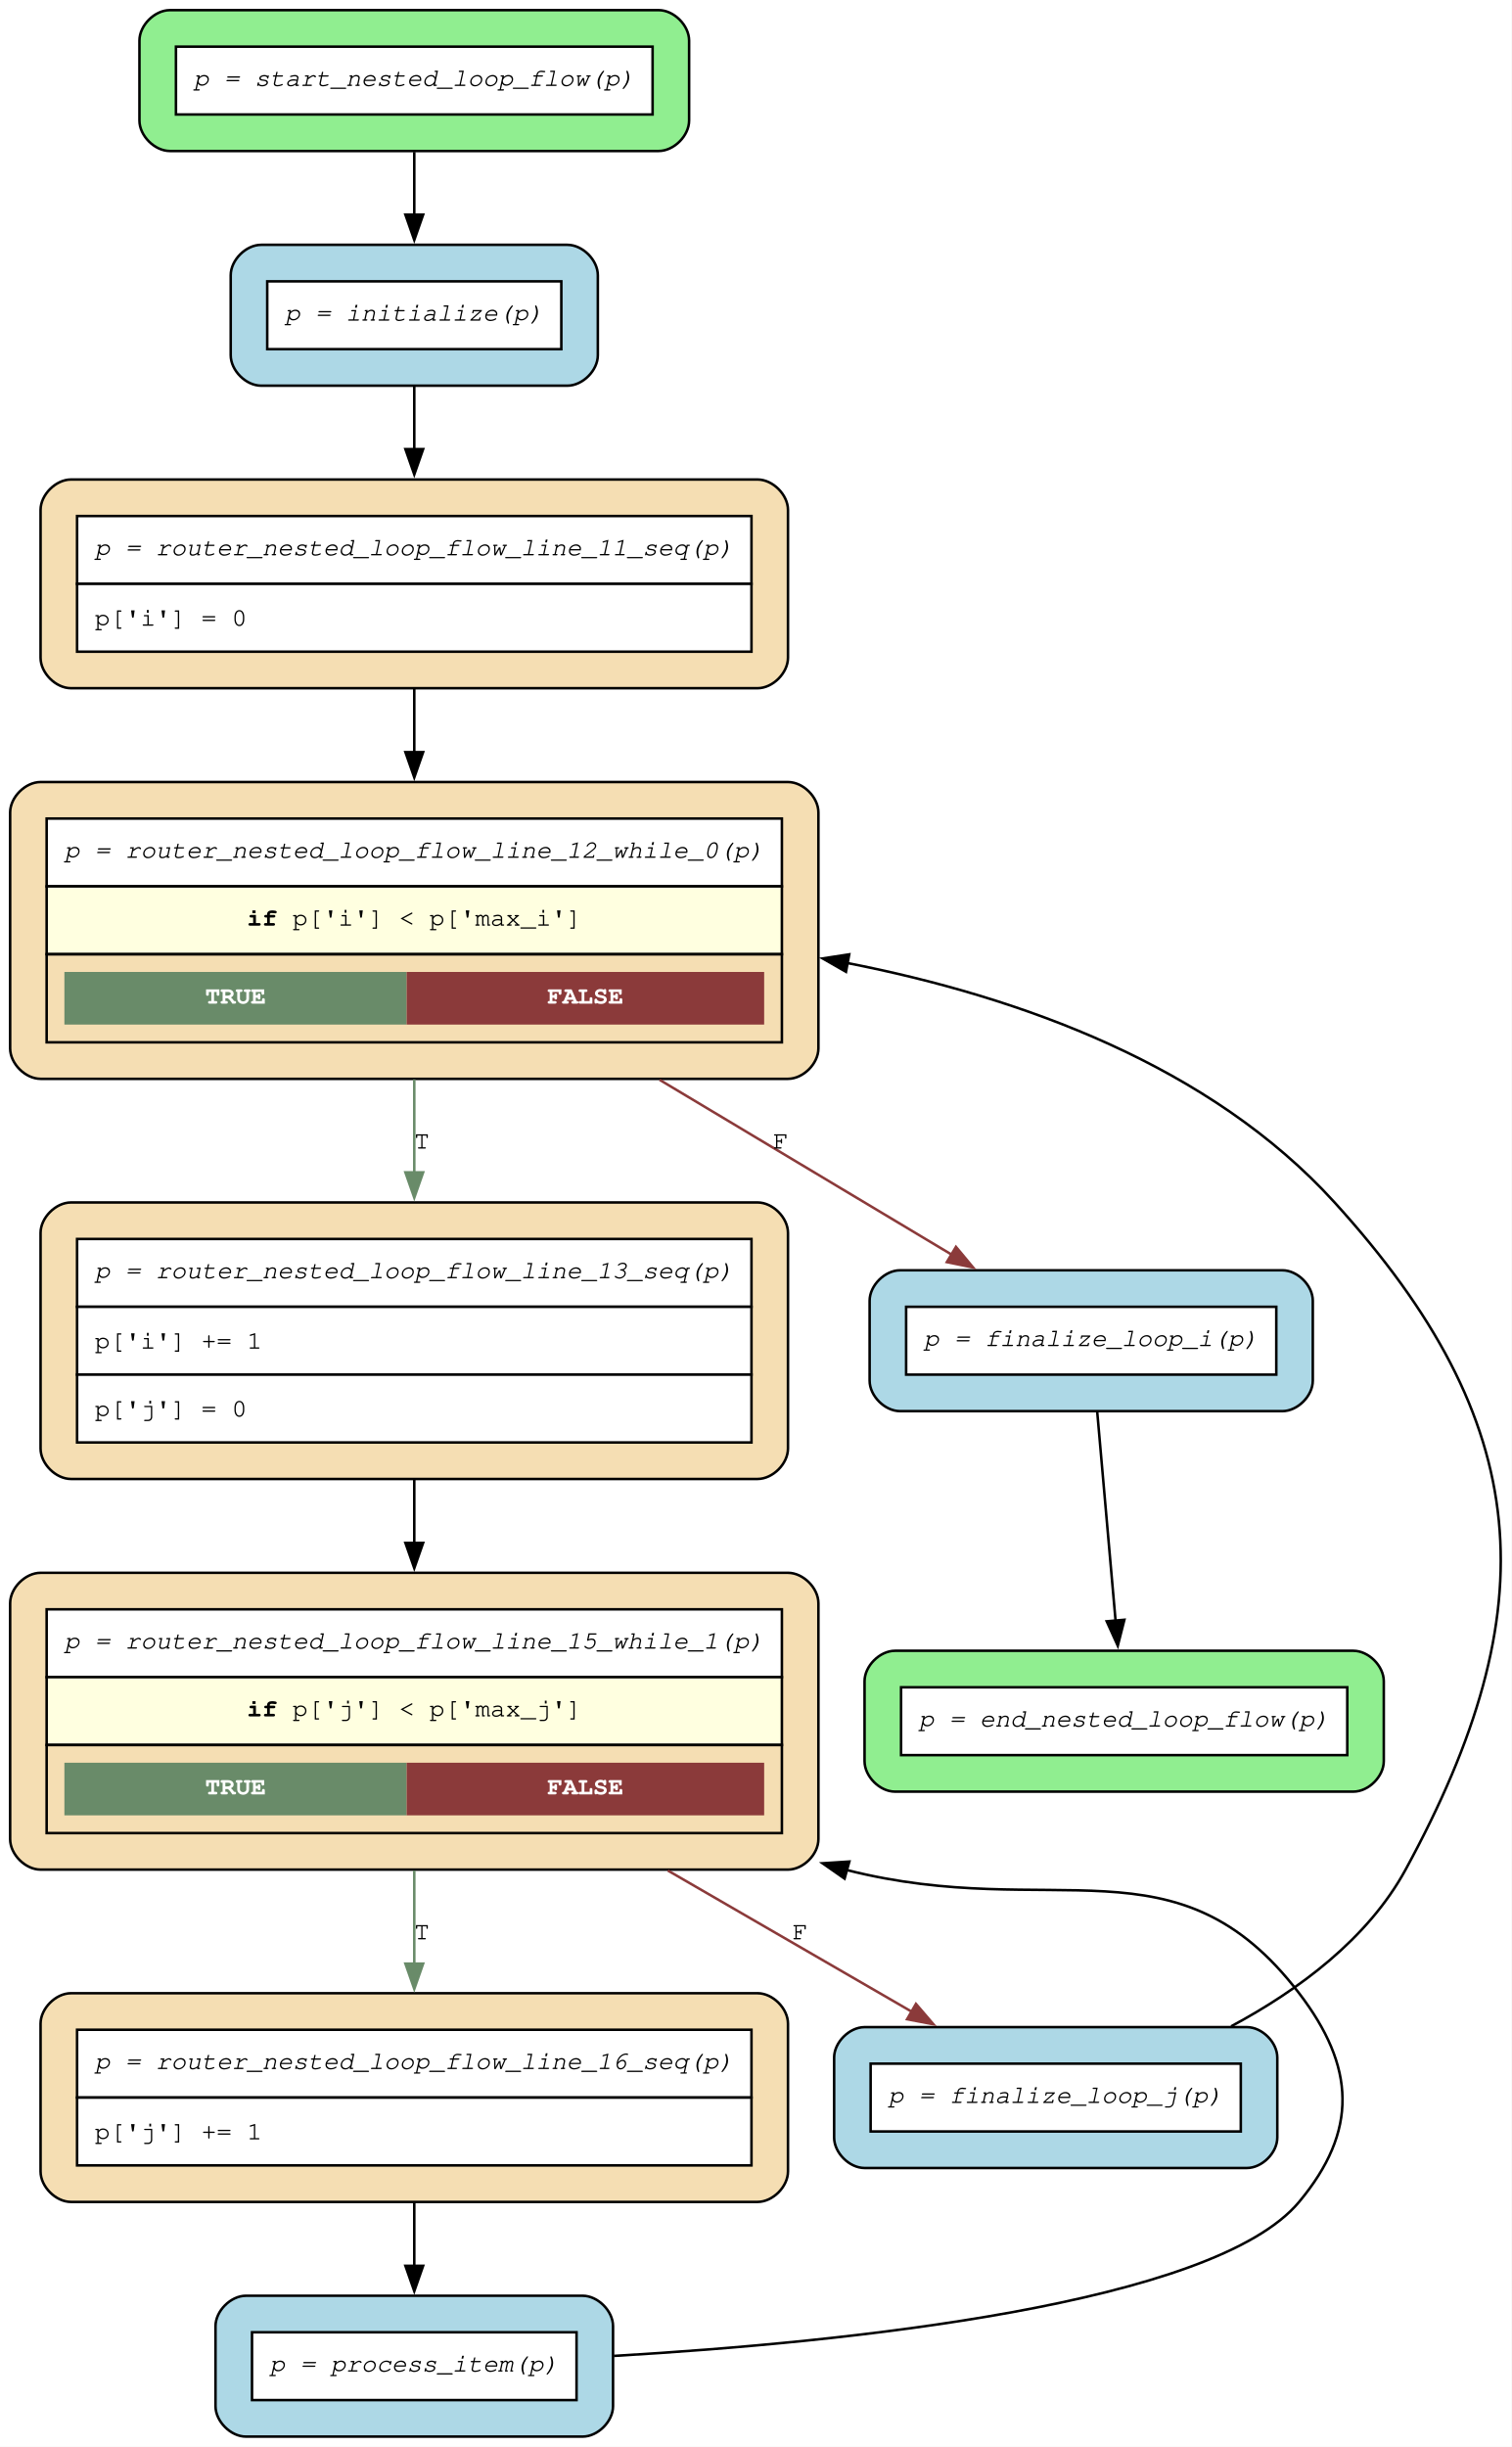
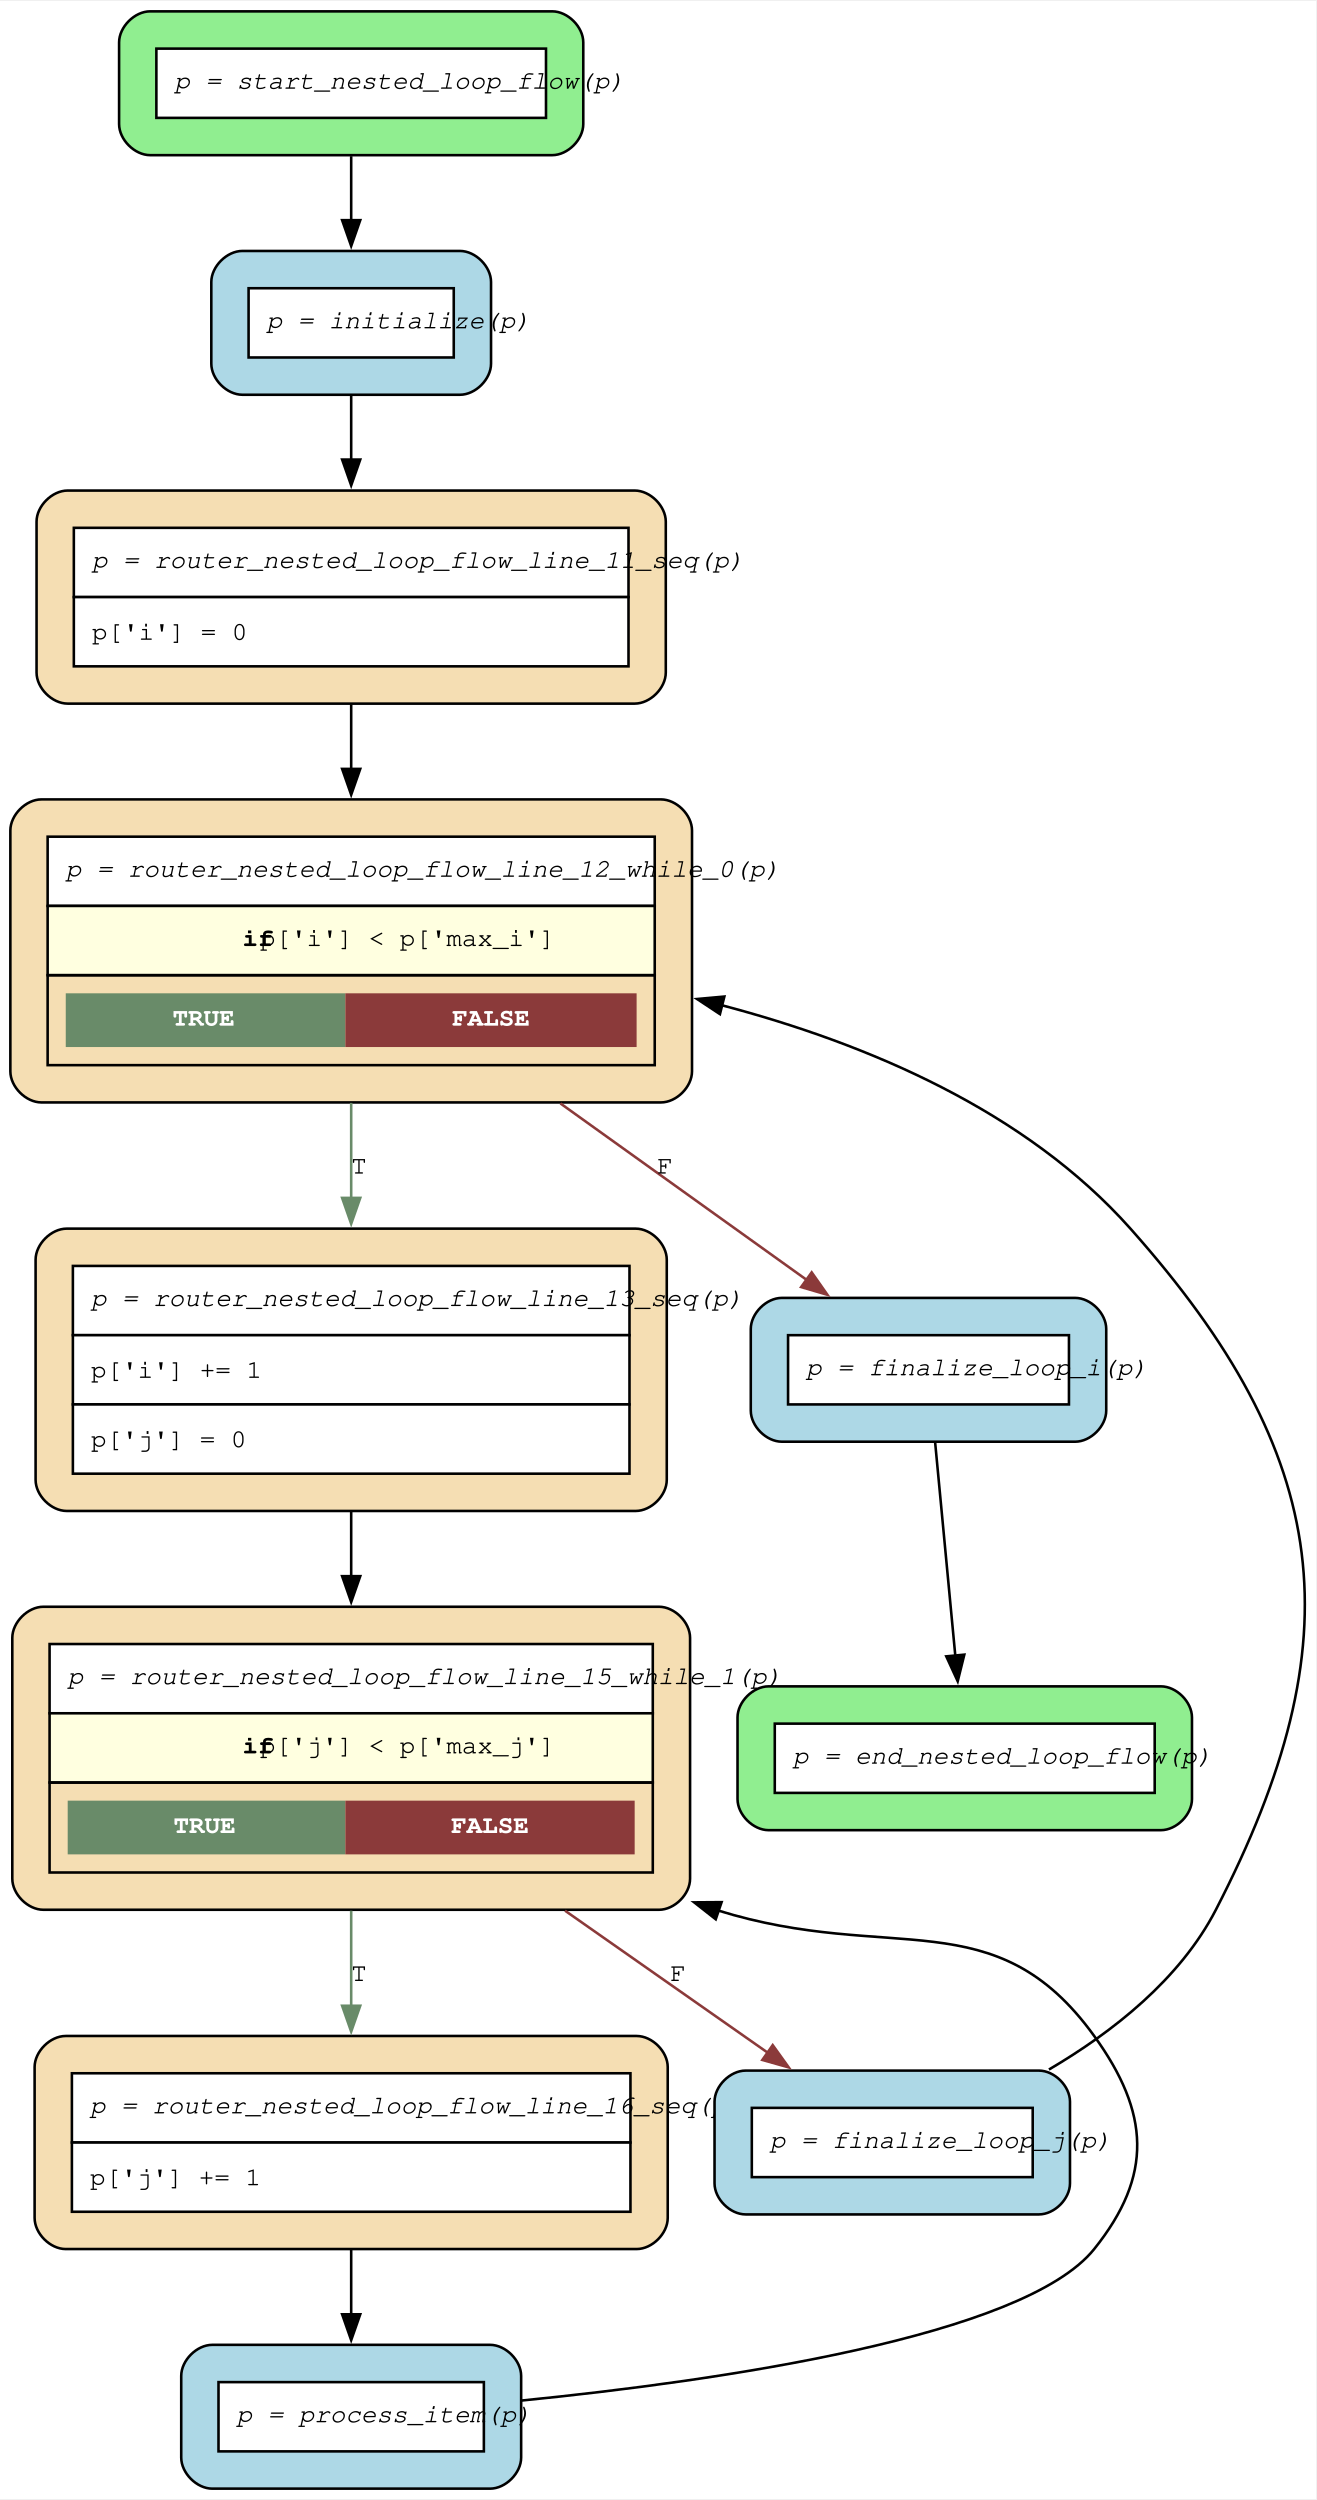
- <svg xmlns="http://www.w3.org/2000/svg" width="596pt" height="965pt" viewBox="0.00 0.00 596.00 965.00">
+ <svg xmlns="http://www.w3.org/2000/svg" width="508pt" height="965pt" viewBox="0.00 0.00 508.35 964.90">
  <g id="graph0" class="graph" transform="scale(1 1) rotate(0) translate(4 960.9)">
-     <polygon fill="white" stroke="none" points="-4,4 -4,-960.9 592.21,-960.9 592.21,4 -4,4" />
+     <polygon fill="white" stroke="none" points="-4,4 -4,-960.9 504.35,-960.9 504.35,4 -4,4" />
    <g id="node1" class="node">
-       <path fill="lightgreen" stroke="black" d="M255.8,-956.9C255.8,-956.9 63,-956.9 63,-956.9 57,-956.9 51,-950.9 51,-944.9 51,-944.9 51,-913.35 51,-913.35 51,-907.35 57,-901.35 63,-901.35 63,-901.35 255.8,-901.35 255.8,-901.35 261.8,-901.35 267.8,-907.35 267.8,-913.35 267.8,-913.35 267.8,-944.9 267.8,-944.9 267.8,-950.9 261.8,-956.9 255.8,-956.9" />
-       <polygon fill="white" stroke="none" points="65.4,-915.75 65.4,-942.5 253.4,-942.5 253.4,-915.75 65.4,-915.75" />
-       <polygon fill="none" stroke="black" points="65.4,-915.75 65.4,-942.5 253.4,-942.5 253.4,-915.75 65.4,-915.75" />
-       <text xml:space="preserve" text-anchor="start" x="72.4" y="-927" font-family="Courier,monospace" font-style="italic" font-size="10.00">p = start_nested_loop_flow(p)</text>
+       <path fill="lightgreen" stroke="black" d="M209.3,-956.9C209.3,-956.9 54,-956.9 54,-956.9 48,-956.9 42,-950.9 42,-944.9 42,-944.9 42,-913.35 42,-913.35 42,-907.35 48,-901.35 54,-901.35 54,-901.35 209.3,-901.35 209.3,-901.35 215.3,-901.35 221.3,-907.35 221.3,-913.35 221.3,-913.35 221.3,-944.9 221.3,-944.9 221.3,-950.9 215.3,-956.9 209.3,-956.9" />
+       <polygon fill="white" stroke="none" points="56.4,-915.75 56.4,-942.5 206.9,-942.5 206.9,-915.75 56.4,-915.75" />
+       <polygon fill="none" stroke="black" points="56.4,-915.75 56.4,-942.5 206.9,-942.5 206.9,-915.75 56.4,-915.75" />
+       <text text-anchor="start" x="63.4" y="-927" font-family="Courier,monospace" font-style="italic" font-size="10.00">p = start_nested_loop_flow(p)</text>
    </g>
    <g id="node10" class="node">
-       <path fill="lightblue" stroke="black" d="M219.8,-864.35C219.8,-864.35 99,-864.35 99,-864.35 93,-864.35 87,-858.35 87,-852.35 87,-852.35 87,-820.8 87,-820.8 87,-814.8 93,-808.8 99,-808.8 99,-808.8 219.8,-808.8 219.8,-808.8 225.8,-808.8 231.8,-814.8 231.8,-820.8 231.8,-820.8 231.8,-852.35 231.8,-852.35 231.8,-858.35 225.8,-864.35 219.8,-864.35" />
-       <polygon fill="white" stroke="none" points="101.4,-823.2 101.4,-849.95 217.4,-849.95 217.4,-823.2 101.4,-823.2" />
-       <polygon fill="none" stroke="black" points="101.4,-823.2 101.4,-849.95 217.4,-849.95 217.4,-823.2 101.4,-823.2" />
-       <text xml:space="preserve" text-anchor="start" x="108.4" y="-834.45" font-family="Courier,monospace" font-style="italic" font-size="10.00">p = initialize(p)</text>
+       <path fill="lightblue" stroke="black" d="M173.67,-864.35C173.67,-864.35 89.62,-864.35 89.62,-864.35 83.62,-864.35 77.62,-858.35 77.62,-852.35 77.62,-852.35 77.62,-820.8 77.62,-820.8 77.62,-814.8 83.62,-808.8 89.62,-808.8 89.62,-808.8 173.67,-808.8 173.67,-808.8 179.67,-808.8 185.67,-814.8 185.67,-820.8 185.67,-820.8 185.67,-852.35 185.67,-852.35 185.67,-858.35 179.67,-864.35 173.67,-864.35" />
+       <polygon fill="white" stroke="none" points="92.02,-823.2 92.02,-849.95 171.27,-849.95 171.27,-823.2 92.02,-823.2" />
+       <polygon fill="none" stroke="black" points="92.02,-823.2 92.02,-849.95 171.27,-849.95 171.27,-823.2 92.02,-823.2" />
+       <text text-anchor="start" x="99.02" y="-834.45" font-family="Courier,monospace" font-style="italic" font-size="10.00">p = initialize(p)</text>
    </g>
    <g id="edge12" class="edge">
-       <path fill="none" stroke="black" d="M159.4,-900.96C159.4,-893.17 159.4,-884.52 159.4,-876.18" />
-       <polygon fill="black" stroke="black" points="162.9,-876.24 159.4,-866.24 155.9,-876.24 162.9,-876.24" />
+       <path fill="none" stroke="black" d="M131.65,-900.96C131.65,-893.17 131.65,-884.52 131.65,-876.18" />
+       <polygon fill="black" stroke="black" points="135.15,-876.24 131.65,-866.24 128.15,-876.24 135.15,-876.24" />
    </g>
    <g id="node2" class="node">
-       <path fill="wheat" stroke="black" d="M294.8,-174.85C294.8,-174.85 24,-174.85 24,-174.85 18,-174.85 12,-168.85 12,-162.85 12,-162.85 12,-104.55 12,-104.55 12,-98.55 18,-92.55 24,-92.55 24,-92.55 294.8,-92.55 294.8,-92.55 300.8,-92.55 306.8,-98.55 306.8,-104.55 306.8,-104.55 306.8,-162.85 306.8,-162.85 306.8,-168.85 300.8,-174.85 294.8,-174.85" />
-       <polygon fill="white" stroke="none" points="26.4,-133.7 26.4,-160.45 292.4,-160.45 292.4,-133.7 26.4,-133.7" />
-       <polygon fill="none" stroke="black" points="26.4,-133.7 26.4,-160.45 292.4,-160.45 292.4,-133.7 26.4,-133.7" />
-       <text xml:space="preserve" text-anchor="start" x="33.4" y="-144.95" font-family="Courier,monospace" font-style="italic" font-size="10.00">p = router_nested_loop_flow_line_16_seq(p)</text>
-       <polygon fill="white" stroke="none" points="26.4,-106.95 26.4,-133.7 292.4,-133.7 292.4,-106.95 26.4,-106.95" />
-       <polygon fill="none" stroke="black" points="26.4,-106.95 26.4,-133.7 292.4,-133.7 292.4,-106.95 26.4,-106.95" />
-       <text xml:space="preserve" text-anchor="start" x="33.4" y="-117.2" font-family="Courier,monospace" font-size="10.00">p['j'] += 1</text>
+       <path fill="wheat" stroke="black" d="M241.92,-174.85C241.92,-174.85 21.37,-174.85 21.37,-174.85 15.37,-174.85 9.37,-168.85 9.37,-162.85 9.37,-162.85 9.37,-104.55 9.37,-104.55 9.37,-98.55 15.37,-92.55 21.37,-92.55 21.37,-92.55 241.92,-92.55 241.92,-92.55 247.92,-92.55 253.92,-98.55 253.92,-104.55 253.92,-104.55 253.92,-162.85 253.92,-162.85 253.92,-168.85 247.92,-174.85 241.92,-174.85" />
+       <polygon fill="white" stroke="none" points="23.77,-133.7 23.77,-160.45 239.52,-160.45 239.52,-133.7 23.77,-133.7" />
+       <polygon fill="none" stroke="black" points="23.77,-133.7 23.77,-160.45 239.52,-160.45 239.52,-133.7 23.77,-133.7" />
+       <text text-anchor="start" x="30.77" y="-144.95" font-family="Courier,monospace" font-style="italic" font-size="10.00">p = router_nested_loop_flow_line_16_seq(p)</text>
+       <polygon fill="white" stroke="none" points="23.77,-106.95 23.77,-133.7 239.52,-133.7 239.52,-106.95 23.77,-106.95" />
+       <polygon fill="none" stroke="black" points="23.77,-106.95 23.77,-133.7 239.52,-133.7 239.52,-106.95 23.77,-106.95" />
+       <text text-anchor="start" x="30.77" y="-117.2" font-family="Courier,monospace" font-size="10.00">p['j'] += 1</text>
    </g>
    <g id="node11" class="node">
-       <path fill="lightblue" stroke="black" d="M225.8,-55.55C225.8,-55.55 93,-55.55 93,-55.55 87,-55.55 81,-49.55 81,-43.55 81,-43.55 81,-12 81,-12 81,-6 87,0 93,0 93,0 225.8,0 225.8,0 231.8,0 237.8,-6 237.8,-12 237.8,-12 237.8,-43.55 237.8,-43.55 237.8,-49.55 231.8,-55.55 225.8,-55.55" />
-       <polygon fill="white" stroke="none" points="95.4,-14.4 95.4,-41.15 223.4,-41.15 223.4,-14.4 95.4,-14.4" />
-       <polygon fill="none" stroke="black" points="95.4,-14.4 95.4,-41.15 223.4,-41.15 223.4,-14.4 95.4,-14.4" />
-       <text xml:space="preserve" text-anchor="start" x="102.4" y="-25.65" font-family="Courier,monospace" font-style="italic" font-size="10.00">p = process_item(p)</text>
+       <path fill="lightblue" stroke="black" d="M185.3,-55.55C185.3,-55.55 78,-55.55 78,-55.55 72,-55.55 66,-49.55 66,-43.55 66,-43.55 66,-12 66,-12 66,-6 72,0 78,0 78,0 185.3,0 185.3,0 191.3,0 197.3,-6 197.3,-12 197.3,-12 197.3,-43.55 197.3,-43.55 197.3,-49.55 191.3,-55.55 185.3,-55.55" />
+       <polygon fill="white" stroke="none" points="80.4,-14.4 80.4,-41.15 182.9,-41.15 182.9,-14.4 80.4,-14.4" />
+       <polygon fill="none" stroke="black" points="80.4,-14.4 80.4,-41.15 182.9,-41.15 182.9,-14.4 80.4,-14.4" />
+       <text text-anchor="start" x="87.4" y="-25.65" font-family="Courier,monospace" font-style="italic" font-size="10.00">p = process_item(p)</text>
    </g>
    <g id="edge11" class="edge">
-       <path fill="none" stroke="black" d="M159.4,-92.22C159.4,-84.03 159.4,-75.43 159.4,-67.31" />
-       <polygon fill="black" stroke="black" points="162.9,-67.35 159.4,-57.35 155.9,-67.35 162.9,-67.35" />
+       <path fill="none" stroke="black" d="M131.65,-92.22C131.65,-84.03 131.65,-75.43 131.65,-67.31" />
+       <polygon fill="black" stroke="black" points="135.15,-67.35 131.65,-57.35 128.15,-67.35 135.15,-67.35" />
    </g>
    <g id="node3" class="node">
-       <path fill="wheat" stroke="black" d="M306.8,-340.65C306.8,-340.65 12,-340.65 12,-340.65 6,-340.65 0,-334.65 0,-328.65 0,-328.65 0,-235.6 0,-235.6 0,-229.6 6,-223.6 12,-223.6 12,-223.6 306.8,-223.6 306.8,-223.6 312.8,-223.6 318.8,-229.6 318.8,-235.6 318.8,-235.6 318.8,-328.65 318.8,-328.65 318.8,-334.65 312.8,-340.65 306.8,-340.65" />
-       <polygon fill="white" stroke="none" points="14.4,-299.5 14.4,-326.25 304.4,-326.25 304.4,-299.5 14.4,-299.5" />
-       <polygon fill="none" stroke="black" points="14.4,-299.5 14.4,-326.25 304.4,-326.25 304.4,-299.5 14.4,-299.5" />
-       <text xml:space="preserve" text-anchor="start" x="21.4" y="-310.75" font-family="Courier,monospace" font-style="italic" font-size="10.00">p = router_nested_loop_flow_line_15_while_1(p)</text>
-       <polygon fill="lightyellow" stroke="none" points="14.4,-272.75 14.4,-299.5 304.4,-299.5 304.4,-272.75 14.4,-272.75" />
-       <polygon fill="none" stroke="black" points="14.4,-272.75 14.4,-299.5 304.4,-299.5 304.4,-272.75 14.4,-272.75" />
-       <text xml:space="preserve" text-anchor="start" x="93.4" y="-284" font-family="Courier,monospace" font-weight="bold" font-size="10.00">if</text>
-       <text xml:space="preserve" text-anchor="start" x="105.4" y="-284" font-family="Courier,monospace" font-size="10.00"> p['j'] &lt; p['max_j']</text>
-       <polygon fill="none" stroke="black" points="14.4,-238 14.4,-272.75 304.4,-272.75 304.4,-238 14.4,-238" />
-       <polygon fill="#698b69" stroke="none" points="21.4,-245 21.4,-265.75 156.4,-265.75 156.4,-245 21.4,-245" />
-       <text xml:space="preserve" text-anchor="start" x="76.9" y="-253.25" font-family="Courier,monospace" font-weight="bold" font-size="10.00" fill="white">TRUE</text>
-       <polygon fill="#8b3a3a" stroke="none" points="156.4,-245 156.4,-265.75 297.4,-265.75 297.4,-245 156.4,-245" />
-       <text xml:space="preserve" text-anchor="start" x="211.9" y="-253.25" font-family="Courier,monospace" font-weight="bold" font-size="10.00" fill="white">FALSE</text>
+       <path fill="wheat" stroke="black" d="M250.55,-340.65C250.55,-340.65 12.75,-340.65 12.75,-340.65 6.75,-340.65 0.75,-334.65 0.75,-328.65 0.75,-328.65 0.75,-235.6 0.75,-235.6 0.75,-229.6 6.75,-223.6 12.75,-223.6 12.75,-223.6 250.55,-223.6 250.55,-223.6 256.55,-223.6 262.55,-229.6 262.55,-235.6 262.55,-235.6 262.55,-328.65 262.55,-328.65 262.55,-334.65 256.55,-340.65 250.55,-340.65" />
+       <polygon fill="white" stroke="none" points="15.15,-299.5 15.15,-326.25 248.15,-326.25 248.15,-299.5 15.15,-299.5" />
+       <polygon fill="none" stroke="black" points="15.15,-299.5 15.15,-326.25 248.15,-326.25 248.15,-299.5 15.15,-299.5" />
+       <text text-anchor="start" x="22.15" y="-310.75" font-family="Courier,monospace" font-style="italic" font-size="10.00">p = router_nested_loop_flow_line_15_while_1(p)</text>
+       <polygon fill="lightyellow" stroke="none" points="15.15,-272.75 15.15,-299.5 248.15,-299.5 248.15,-272.75 15.15,-272.75" />
+       <polygon fill="none" stroke="black" points="15.15,-272.75 15.15,-299.5 248.15,-299.5 248.15,-272.75 15.15,-272.75" />
+       <text text-anchor="start" x="89.65" y="-284" font-family="Courier,monospace" font-weight="bold" font-size="10.00">if</text>
+       <text text-anchor="start" x="96.4" y="-284" font-family="Courier,monospace" font-size="10.00"> p['j'] &lt; p['max_j']</text>
+       <polygon fill="none" stroke="black" points="15.15,-238 15.15,-272.75 248.15,-272.75 248.15,-238 15.15,-238" />
+       <polygon fill="#698b69" stroke="none" points="22.15,-245 22.15,-265.75 129.4,-265.75 129.4,-245 22.15,-245" />
+       <text text-anchor="start" x="63.02" y="-253.25" font-family="Courier,monospace" font-weight="bold" font-size="10.00" fill="white">TRUE</text>
+       <polygon fill="#8b3a3a" stroke="none" points="129.4,-245 129.4,-265.75 241.15,-265.75 241.15,-245 129.4,-245" />
+       <text text-anchor="start" x="170.27" y="-253.25" font-family="Courier,monospace" font-weight="bold" font-size="10.00" fill="white">FALSE</text>
    </g>
    <g id="edge10" class="edge">
-       <path fill="none" stroke="#698b69" d="M159.4,-223.25C159.4,-211.02 159.4,-198.18 159.4,-186.2" />
-       <polygon fill="#698b69" stroke="#698b69" points="162.9,-186.53 159.4,-176.53 155.9,-186.53 162.9,-186.53" />
-       <text xml:space="preserve" text-anchor="middle" x="162.4" y="-196.1" font-family="Courier,monospace" font-size="10.00">T</text>
+       <path fill="none" stroke="#698b69" d="M131.65,-223.25C131.65,-211.02 131.65,-198.18 131.65,-186.2" />
+       <polygon fill="#698b69" stroke="#698b69" points="135.15,-186.53 131.65,-176.53 128.15,-186.53 135.15,-186.53" />
+       <text text-anchor="middle" x="134.65" y="-196.1" font-family="Courier,monospace" font-size="10.00">T</text>
    </g>
    <g id="node9" class="node">
-       <path fill="lightblue" stroke="black" d="M487.8,-161.48C487.8,-161.48 337,-161.48 337,-161.48 331,-161.48 325,-155.48 325,-149.48 325,-149.48 325,-117.93 325,-117.93 325,-111.93 331,-105.93 337,-105.93 337,-105.93 487.8,-105.93 487.8,-105.93 493.8,-105.93 499.8,-111.93 499.8,-117.93 499.8,-117.93 499.8,-149.48 499.8,-149.48 499.8,-155.48 493.8,-161.48 487.8,-161.48" />
-       <polygon fill="white" stroke="none" points="339.4,-120.33 339.4,-147.08 485.4,-147.08 485.4,-120.33 339.4,-120.33" />
-       <polygon fill="none" stroke="black" points="339.4,-120.33 339.4,-147.08 485.4,-147.08 485.4,-120.33 339.4,-120.33" />
-       <text xml:space="preserve" text-anchor="start" x="346.4" y="-131.58" font-family="Courier,monospace" font-style="italic" font-size="10.00">p = finalize_loop_j(p)</text>
+       <path fill="lightblue" stroke="black" d="M397.3,-161.48C397.3,-161.48 284,-161.48 284,-161.48 278,-161.48 272,-155.48 272,-149.48 272,-149.48 272,-117.93 272,-117.93 272,-111.93 278,-105.93 284,-105.93 284,-105.93 397.3,-105.93 397.3,-105.93 403.3,-105.93 409.3,-111.93 409.3,-117.93 409.3,-117.93 409.3,-149.48 409.3,-149.48 409.3,-155.48 403.3,-161.48 397.3,-161.48" />
+       <polygon fill="white" stroke="none" points="286.4,-120.33 286.4,-147.08 394.9,-147.08 394.9,-120.33 286.4,-120.33" />
+       <polygon fill="none" stroke="black" points="286.4,-120.33 286.4,-147.08 394.9,-147.08 394.9,-120.33 286.4,-120.33" />
+       <text text-anchor="start" x="293.4" y="-131.58" font-family="Courier,monospace" font-style="italic" font-size="10.00">p = finalize_loop_j(p)</text>
    </g>
    <g id="edge9" class="edge">
-       <path fill="none" stroke="#8b3a3a" d="M259.39,-223.25C292.13,-204.3 327.36,-183.92 355.74,-167.49" />
-       <polygon fill="#8b3a3a" stroke="#8b3a3a" points="357.27,-170.65 364.17,-162.61 353.77,-164.59 357.27,-170.65" />
-       <text xml:space="preserve" text-anchor="middle" x="311.56" y="-196.1" font-family="Courier,monospace" font-size="10.00">F</text>
+       <path fill="none" stroke="#8b3a3a" d="M214.25,-223.25C240.83,-204.64 269.38,-184.63 292.61,-168.35" />
+       <polygon fill="#8b3a3a" stroke="#8b3a3a" points="294.47,-171.33 300.65,-162.72 290.46,-165.59 294.47,-171.33" />
+       <text text-anchor="middle" x="257.87" y="-196.1" font-family="Courier,monospace" font-size="10.00">F</text>
    </g>
    <g id="node4" class="node">
-       <path fill="wheat" stroke="black" d="M294.8,-486.7C294.8,-486.7 24,-486.7 24,-486.7 18,-486.7 12,-480.7 12,-474.7 12,-474.7 12,-389.65 12,-389.65 12,-383.65 18,-377.65 24,-377.65 24,-377.65 294.8,-377.65 294.8,-377.65 300.8,-377.65 306.8,-383.65 306.8,-389.65 306.8,-389.65 306.8,-474.7 306.8,-474.7 306.8,-480.7 300.8,-486.7 294.8,-486.7" />
-       <polygon fill="white" stroke="none" points="26.4,-445.55 26.4,-472.3 292.4,-472.3 292.4,-445.55 26.4,-445.55" />
-       <polygon fill="none" stroke="black" points="26.4,-445.55 26.4,-472.3 292.4,-472.3 292.4,-445.55 26.4,-445.55" />
-       <text xml:space="preserve" text-anchor="start" x="33.4" y="-456.8" font-family="Courier,monospace" font-style="italic" font-size="10.00">p = router_nested_loop_flow_line_13_seq(p)</text>
-       <polygon fill="white" stroke="none" points="26.4,-418.8 26.4,-445.55 292.4,-445.55 292.4,-418.8 26.4,-418.8" />
-       <polygon fill="none" stroke="black" points="26.4,-418.8 26.4,-445.55 292.4,-445.55 292.4,-418.8 26.4,-418.8" />
-       <text xml:space="preserve" text-anchor="start" x="33.4" y="-429.05" font-family="Courier,monospace" font-size="10.00">p['i'] += 1</text>
-       <polygon fill="white" stroke="none" points="26.4,-392.05 26.4,-418.8 292.4,-418.8 292.4,-392.05 26.4,-392.05" />
-       <polygon fill="none" stroke="black" points="26.4,-392.05 26.4,-418.8 292.4,-418.8 292.4,-392.05 26.4,-392.05" />
-       <text xml:space="preserve" text-anchor="start" x="33.4" y="-402.3" font-family="Courier,monospace" font-size="10.00">p['j'] = 0</text>
+       <path fill="wheat" stroke="black" d="M241.55,-486.7C241.55,-486.7 21.75,-486.7 21.75,-486.7 15.75,-486.7 9.75,-480.7 9.75,-474.7 9.75,-474.7 9.75,-389.65 9.75,-389.65 9.75,-383.65 15.75,-377.65 21.75,-377.65 21.75,-377.65 241.55,-377.65 241.55,-377.65 247.55,-377.65 253.55,-383.65 253.55,-389.65 253.55,-389.65 253.55,-474.7 253.55,-474.7 253.55,-480.7 247.55,-486.7 241.55,-486.7" />
+       <polygon fill="white" stroke="none" points="24.15,-445.55 24.15,-472.3 239.15,-472.3 239.15,-445.55 24.15,-445.55" />
+       <polygon fill="none" stroke="black" points="24.15,-445.55 24.15,-472.3 239.15,-472.3 239.15,-445.55 24.15,-445.55" />
+       <text text-anchor="start" x="31.15" y="-456.8" font-family="Courier,monospace" font-style="italic" font-size="10.00">p = router_nested_loop_flow_line_13_seq(p)</text>
+       <polygon fill="white" stroke="none" points="24.15,-418.8 24.15,-445.55 239.15,-445.55 239.15,-418.8 24.15,-418.8" />
+       <polygon fill="none" stroke="black" points="24.15,-418.8 24.15,-445.55 239.15,-445.55 239.15,-418.8 24.15,-418.8" />
+       <text text-anchor="start" x="31.15" y="-429.05" font-family="Courier,monospace" font-size="10.00">p['i'] += 1</text>
+       <polygon fill="white" stroke="none" points="24.15,-392.05 24.15,-418.8 239.15,-418.8 239.15,-392.05 24.15,-392.05" />
+       <polygon fill="none" stroke="black" points="24.15,-392.05 24.15,-418.8 239.15,-418.8 239.15,-392.05 24.15,-392.05" />
+       <text text-anchor="start" x="31.15" y="-402.3" font-family="Courier,monospace" font-size="10.00">p['j'] = 0</text>
    </g>
    <g id="edge8" class="edge">
-       <path fill="none" stroke="black" d="M159.4,-377.31C159.4,-369.18 159.4,-360.7 159.4,-352.3" />
-       <polygon fill="black" stroke="black" points="162.9,-352.46 159.4,-342.46 155.9,-352.46 162.9,-352.46" />
+       <path fill="none" stroke="black" d="M131.65,-377.31C131.65,-369.18 131.65,-360.7 131.65,-352.3" />
+       <polygon fill="black" stroke="black" points="135.15,-352.46 131.65,-342.46 128.15,-352.46 135.15,-352.46" />
    </g>
    <g id="node5" class="node">
-       <path fill="wheat" stroke="black" d="M306.8,-652.5C306.8,-652.5 12,-652.5 12,-652.5 6,-652.5 0,-646.5 0,-640.5 0,-640.5 0,-547.45 0,-547.45 0,-541.45 6,-535.45 12,-535.45 12,-535.45 306.8,-535.45 306.8,-535.45 312.8,-535.45 318.8,-541.45 318.8,-547.45 318.8,-547.45 318.8,-640.5 318.8,-640.5 318.8,-646.5 312.8,-652.5 306.8,-652.5" />
-       <polygon fill="white" stroke="none" points="14.4,-611.35 14.4,-638.1 304.4,-638.1 304.4,-611.35 14.4,-611.35" />
-       <polygon fill="none" stroke="black" points="14.4,-611.35 14.4,-638.1 304.4,-638.1 304.4,-611.35 14.4,-611.35" />
-       <text xml:space="preserve" text-anchor="start" x="21.4" y="-622.6" font-family="Courier,monospace" font-style="italic" font-size="10.00">p = router_nested_loop_flow_line_12_while_0(p)</text>
-       <polygon fill="lightyellow" stroke="none" points="14.4,-584.6 14.4,-611.35 304.4,-611.35 304.4,-584.6 14.4,-584.6" />
-       <polygon fill="none" stroke="black" points="14.4,-584.6 14.4,-611.35 304.4,-611.35 304.4,-584.6 14.4,-584.6" />
-       <text xml:space="preserve" text-anchor="start" x="93.4" y="-595.85" font-family="Courier,monospace" font-weight="bold" font-size="10.00">if</text>
-       <text xml:space="preserve" text-anchor="start" x="105.4" y="-595.85" font-family="Courier,monospace" font-size="10.00"> p['i'] &lt; p['max_i']</text>
-       <polygon fill="none" stroke="black" points="14.4,-549.85 14.4,-584.6 304.4,-584.6 304.4,-549.85 14.4,-549.85" />
-       <polygon fill="#698b69" stroke="none" points="21.4,-556.85 21.4,-577.6 156.4,-577.6 156.4,-556.85 21.4,-556.85" />
-       <text xml:space="preserve" text-anchor="start" x="76.9" y="-565.1" font-family="Courier,monospace" font-weight="bold" font-size="10.00" fill="white">TRUE</text>
-       <polygon fill="#8b3a3a" stroke="none" points="156.4,-556.85 156.4,-577.6 297.4,-577.6 297.4,-556.85 156.4,-556.85" />
-       <text xml:space="preserve" text-anchor="start" x="211.9" y="-565.1" font-family="Courier,monospace" font-weight="bold" font-size="10.00" fill="white">FALSE</text>
+       <path fill="wheat" stroke="black" d="M251.3,-652.5C251.3,-652.5 12,-652.5 12,-652.5 6,-652.5 0,-646.5 0,-640.5 0,-640.5 0,-547.45 0,-547.45 0,-541.45 6,-535.45 12,-535.45 12,-535.45 251.3,-535.45 251.3,-535.45 257.3,-535.45 263.3,-541.45 263.3,-547.45 263.3,-547.45 263.3,-640.5 263.3,-640.5 263.3,-646.5 257.3,-652.5 251.3,-652.5" />
+       <polygon fill="white" stroke="none" points="14.4,-611.35 14.4,-638.1 248.9,-638.1 248.9,-611.35 14.4,-611.35" />
+       <polygon fill="none" stroke="black" points="14.4,-611.35 14.4,-638.1 248.9,-638.1 248.9,-611.35 14.4,-611.35" />
+       <text text-anchor="start" x="21.4" y="-622.6" font-family="Courier,monospace" font-style="italic" font-size="10.00">p = router_nested_loop_flow_line_12_while_0(p)</text>
+       <polygon fill="lightyellow" stroke="none" points="14.4,-584.6 14.4,-611.35 248.9,-611.35 248.9,-584.6 14.4,-584.6" />
+       <polygon fill="none" stroke="black" points="14.4,-584.6 14.4,-611.35 248.9,-611.35 248.9,-584.6 14.4,-584.6" />
+       <text text-anchor="start" x="89.65" y="-595.85" font-family="Courier,monospace" font-weight="bold" font-size="10.00">if</text>
+       <text text-anchor="start" x="96.4" y="-595.85" font-family="Courier,monospace" font-size="10.00"> p['i'] &lt; p['max_i']</text>
+       <polygon fill="none" stroke="black" points="14.4,-549.85 14.4,-584.6 248.9,-584.6 248.9,-549.85 14.4,-549.85" />
+       <polygon fill="#698b69" stroke="none" points="21.4,-556.85 21.4,-577.6 129.4,-577.6 129.4,-556.85 21.4,-556.85" />
+       <text text-anchor="start" x="62.65" y="-565.1" font-family="Courier,monospace" font-weight="bold" font-size="10.00" fill="white">TRUE</text>
+       <polygon fill="#8b3a3a" stroke="none" points="129.4,-556.85 129.4,-577.6 241.9,-577.6 241.9,-556.85 129.4,-556.85" />
+       <text text-anchor="start" x="170.65" y="-565.1" font-family="Courier,monospace" font-weight="bold" font-size="10.00" fill="white">FALSE</text>
    </g>
    <g id="edge7" class="edge">
-       <path fill="none" stroke="#698b69" d="M159.4,-535.28C159.4,-523.36 159.4,-510.72 159.4,-498.54" />
-       <polygon fill="#698b69" stroke="#698b69" points="162.9,-498.57 159.4,-488.57 155.9,-498.57 162.9,-498.57" />
-       <text xml:space="preserve" text-anchor="middle" x="162.4" y="-507.95" font-family="Courier,monospace" font-size="10.00">T</text>
+       <path fill="none" stroke="#698b69" d="M131.65,-535.28C131.65,-523.36 131.65,-510.72 131.65,-498.54" />
+       <polygon fill="#698b69" stroke="#698b69" points="135.15,-498.57 131.65,-488.57 128.15,-498.57 135.15,-498.57" />
+       <text text-anchor="middle" x="134.65" y="-507.95" font-family="Courier,monospace" font-size="10.00">T</text>
    </g>
    <g id="node8" class="node">
-       <path fill="lightblue" stroke="black" d="M501.8,-459.95C501.8,-459.95 351,-459.95 351,-459.95 345,-459.95 339,-453.95 339,-447.95 339,-447.95 339,-416.4 339,-416.4 339,-410.4 345,-404.4 351,-404.4 351,-404.4 501.8,-404.4 501.8,-404.4 507.8,-404.4 513.8,-410.4 513.8,-416.4 513.8,-416.4 513.8,-447.95 513.8,-447.95 513.8,-453.95 507.8,-459.95 501.8,-459.95" />
-       <polygon fill="white" stroke="none" points="353.4,-418.8 353.4,-445.55 499.4,-445.55 499.4,-418.8 353.4,-418.8" />
-       <polygon fill="none" stroke="black" points="353.4,-418.8 353.4,-445.55 499.4,-445.55 499.4,-418.8 353.4,-418.8" />
-       <text xml:space="preserve" text-anchor="start" x="360.4" y="-430.05" font-family="Courier,monospace" font-style="italic" font-size="10.00">p = finalize_loop_i(p)</text>
+       <path fill="lightblue" stroke="black" d="M411.3,-459.95C411.3,-459.95 298,-459.95 298,-459.95 292,-459.95 286,-453.95 286,-447.95 286,-447.95 286,-416.4 286,-416.4 286,-410.4 292,-404.4 298,-404.4 298,-404.4 411.3,-404.4 411.3,-404.4 417.3,-404.4 423.3,-410.4 423.3,-416.4 423.3,-416.4 423.3,-447.95 423.3,-447.95 423.3,-453.95 417.3,-459.95 411.3,-459.95" />
+       <polygon fill="white" stroke="none" points="300.4,-418.8 300.4,-445.55 408.9,-445.55 408.9,-418.8 300.4,-418.8" />
+       <polygon fill="none" stroke="black" points="300.4,-418.8 300.4,-445.55 408.9,-445.55 408.9,-418.8 300.4,-418.8" />
+       <text text-anchor="start" x="307.4" y="-430.05" font-family="Courier,monospace" font-style="italic" font-size="10.00">p = finalize_loop_i(p)</text>
    </g>
    <g id="edge6" class="edge">
-       <path fill="none" stroke="#8b3a3a" d="M256.17,-535.06C295.02,-511.81 338.37,-485.86 371.6,-465.98" />
-       <polygon fill="#8b3a3a" stroke="#8b3a3a" points="373.05,-469.19 379.83,-461.05 369.45,-463.18 373.05,-469.19" />
-       <text xml:space="preserve" text-anchor="middle" x="303.91" y="-507.95" font-family="Courier,monospace" font-size="10.00">F</text>
+       <path fill="none" stroke="#8b3a3a" d="M212.47,-535.06C244.5,-512.11 280.19,-486.53 307.8,-466.75" />
+       <polygon fill="#8b3a3a" stroke="#8b3a3a" points="309.52,-469.82 315.61,-461.15 305.44,-464.13 309.52,-469.82" />
+       <text text-anchor="middle" x="252.84" y="-507.95" font-family="Courier,monospace" font-size="10.00">F</text>
    </g>
    <g id="node6" class="node">
-       <path fill="wheat" stroke="black" d="M294.8,-771.8C294.8,-771.8 24,-771.8 24,-771.8 18,-771.8 12,-765.8 12,-759.8 12,-759.8 12,-701.5 12,-701.5 12,-695.5 18,-689.5 24,-689.5 24,-689.5 294.8,-689.5 294.8,-689.5 300.8,-689.5 306.8,-695.5 306.8,-701.5 306.8,-701.5 306.8,-759.8 306.8,-759.8 306.8,-765.8 300.8,-771.8 294.8,-771.8" />
-       <polygon fill="white" stroke="none" points="26.4,-730.65 26.4,-757.4 292.4,-757.4 292.4,-730.65 26.4,-730.65" />
-       <polygon fill="none" stroke="black" points="26.4,-730.65 26.4,-757.4 292.4,-757.4 292.4,-730.65 26.4,-730.65" />
-       <text xml:space="preserve" text-anchor="start" x="33.4" y="-741.9" font-family="Courier,monospace" font-style="italic" font-size="10.00">p = router_nested_loop_flow_line_11_seq(p)</text>
-       <polygon fill="white" stroke="none" points="26.4,-703.9 26.4,-730.65 292.4,-730.65 292.4,-703.9 26.4,-703.9" />
-       <polygon fill="none" stroke="black" points="26.4,-703.9 26.4,-730.65 292.4,-730.65 292.4,-703.9 26.4,-703.9" />
-       <text xml:space="preserve" text-anchor="start" x="33.4" y="-714.15" font-family="Courier,monospace" font-size="10.00">p['i'] = 0</text>
+       <path fill="wheat" stroke="black" d="M241.17,-771.8C241.17,-771.8 22.12,-771.8 22.12,-771.8 16.12,-771.8 10.12,-765.8 10.12,-759.8 10.12,-759.8 10.12,-701.5 10.12,-701.5 10.12,-695.5 16.12,-689.5 22.12,-689.5 22.12,-689.5 241.17,-689.5 241.17,-689.5 247.17,-689.5 253.17,-695.5 253.17,-701.5 253.17,-701.5 253.17,-759.8 253.17,-759.8 253.17,-765.8 247.17,-771.8 241.17,-771.8" />
+       <polygon fill="white" stroke="none" points="24.52,-730.65 24.52,-757.4 238.77,-757.4 238.77,-730.65 24.52,-730.65" />
+       <polygon fill="none" stroke="black" points="24.52,-730.65 24.52,-757.4 238.77,-757.4 238.77,-730.65 24.52,-730.65" />
+       <text text-anchor="start" x="31.52" y="-741.9" font-family="Courier,monospace" font-style="italic" font-size="10.00">p = router_nested_loop_flow_line_11_seq(p)</text>
+       <polygon fill="white" stroke="none" points="24.52,-703.9 24.52,-730.65 238.77,-730.65 238.77,-703.9 24.52,-703.9" />
+       <polygon fill="none" stroke="black" points="24.52,-703.9 24.52,-730.65 238.77,-730.65 238.77,-703.9 24.52,-703.9" />
+       <text text-anchor="start" x="31.52" y="-714.15" font-family="Courier,monospace" font-size="10.00">p['i'] = 0</text>
    </g>
    <g id="edge5" class="edge">
-       <path fill="none" stroke="black" d="M159.4,-689.24C159.4,-681.27 159.4,-672.69 159.4,-664.08" />
-       <polygon fill="black" stroke="black" points="162.9,-664.29 159.4,-654.29 155.9,-664.29 162.9,-664.29" />
+       <path fill="none" stroke="black" d="M131.65,-689.24C131.65,-681.27 131.65,-672.69 131.65,-664.08" />
+       <polygon fill="black" stroke="black" points="135.15,-664.29 131.65,-654.29 128.15,-664.29 135.15,-664.29" />
    </g>
    <g id="node7" class="node">
-       <path fill="lightgreen" stroke="black" d="M529.8,-309.9C529.8,-309.9 349,-309.9 349,-309.9 343,-309.9 337,-303.9 337,-297.9 337,-297.9 337,-266.35 337,-266.35 337,-260.35 343,-254.35 349,-254.35 349,-254.35 529.8,-254.35 529.8,-254.35 535.8,-254.35 541.8,-260.35 541.8,-266.35 541.8,-266.35 541.8,-297.9 541.8,-297.9 541.8,-303.9 535.8,-309.9 529.8,-309.9" />
-       <polygon fill="white" stroke="none" points="351.4,-268.75 351.4,-295.5 527.4,-295.5 527.4,-268.75 351.4,-268.75" />
-       <polygon fill="none" stroke="black" points="351.4,-268.75 351.4,-295.5 527.4,-295.5 527.4,-268.75 351.4,-268.75" />
-       <text xml:space="preserve" text-anchor="start" x="358.4" y="-280" font-family="Courier,monospace" font-style="italic" font-size="10.00">p = end_nested_loop_flow(p)</text>
+       <path fill="lightgreen" stroke="black" d="M444.42,-309.9C444.42,-309.9 292.88,-309.9 292.88,-309.9 286.88,-309.9 280.88,-303.9 280.88,-297.9 280.88,-297.9 280.88,-266.35 280.88,-266.35 280.88,-260.35 286.88,-254.35 292.88,-254.35 292.88,-254.35 444.42,-254.35 444.42,-254.35 450.42,-254.35 456.42,-260.35 456.42,-266.35 456.42,-266.35 456.42,-297.9 456.42,-297.9 456.42,-303.9 450.42,-309.9 444.42,-309.9" />
+       <polygon fill="white" stroke="none" points="295.27,-268.75 295.27,-295.5 442.02,-295.5 442.02,-268.75 295.27,-268.75" />
+       <polygon fill="none" stroke="black" points="295.27,-268.75 295.27,-295.5 442.02,-295.5 442.02,-268.75 295.27,-268.75" />
+       <text text-anchor="start" x="302.27" y="-280" font-family="Courier,monospace" font-style="italic" font-size="10.00">p = end_nested_loop_flow(p)</text>
    </g>
    <g id="edge1" class="edge">
-       <path fill="none" stroke="black" d="M428.78,-404.02C430.81,-380.93 433.75,-347.5 436.02,-321.64" />
-       <polygon fill="black" stroke="black" points="439.49,-322.13 436.88,-311.87 432.51,-321.52 439.49,-322.13" />
+       <path fill="none" stroke="black" d="M357.22,-404.02C359.4,-380.93 362.56,-347.5 365.01,-321.64" />
+       <polygon fill="black" stroke="black" points="368.48,-322.15 365.93,-311.86 361.51,-321.49 368.48,-322.15" />
    </g>
    <g id="edge2" class="edge">
-       <path fill="none" stroke="black" d="M481.58,-161.8C508.05,-175.98 535.46,-196.2 550.4,-223.6 606.7,-326.84 601.49,-399.68 522.4,-486.7 473.45,-540.55 398.86,-567.7 330,-581.16" />
-       <polygon fill="black" stroke="black" points="329.68,-577.66 320.48,-582.93 330.96,-584.54 329.68,-577.66" />
+       <path fill="none" stroke="black" d="M401.17,-161.89C425.88,-176.4 451.85,-196.86 465.65,-223.6 519.68,-328.33 510.96,-398.63 432.65,-486.7 392.26,-532.12 331.23,-558.13 274.65,-573.03" />
+       <polygon fill="black" stroke="black" points="274.09,-569.56 265.25,-575.4 275.8,-576.35 274.09,-569.56" />
    </g>
    <g id="edge3" class="edge">
-       <path fill="none" stroke="black" d="M159.4,-808.54C159.4,-800.85 159.4,-792.2 159.4,-783.55" />
-       <polygon fill="black" stroke="black" points="162.9,-783.78 159.4,-773.78 155.9,-783.78 162.9,-783.78" />
+       <path fill="none" stroke="black" d="M131.65,-808.54C131.65,-800.85 131.65,-792.2 131.65,-783.55" />
+       <polygon fill="black" stroke="black" points="135.15,-783.78 131.65,-773.78 128.15,-783.78 135.15,-783.78" />
    </g>
    <g id="edge4" class="edge">
-       <path fill="none" stroke="black" d="M238.12,-31.82C330.29,-37.24 474.67,-52.1 508.4,-92.55 531.82,-120.64 530.63,-145.8 508.4,-174.85 460.15,-237.91 411.9,-202.68 329.96,-223.44" />
-       <polygon fill="black" stroke="black" points="329.13,-220.03 320.44,-226.1 331.01,-226.78 329.13,-220.03" />
+       <path fill="none" stroke="black" d="M197.53,-34.04C273.5,-41.64 391.46,-58.66 418.65,-92.55 441.54,-121.08 440.06,-145.19 418.65,-174.85 380.33,-227.93 340.3,-202.49 273.24,-223.36" />
+       <polygon fill="black" stroke="black" points="272.47,-219.93 264.13,-226.47 274.73,-226.55 272.47,-219.93" />
    </g>
  </g>
</svg>
